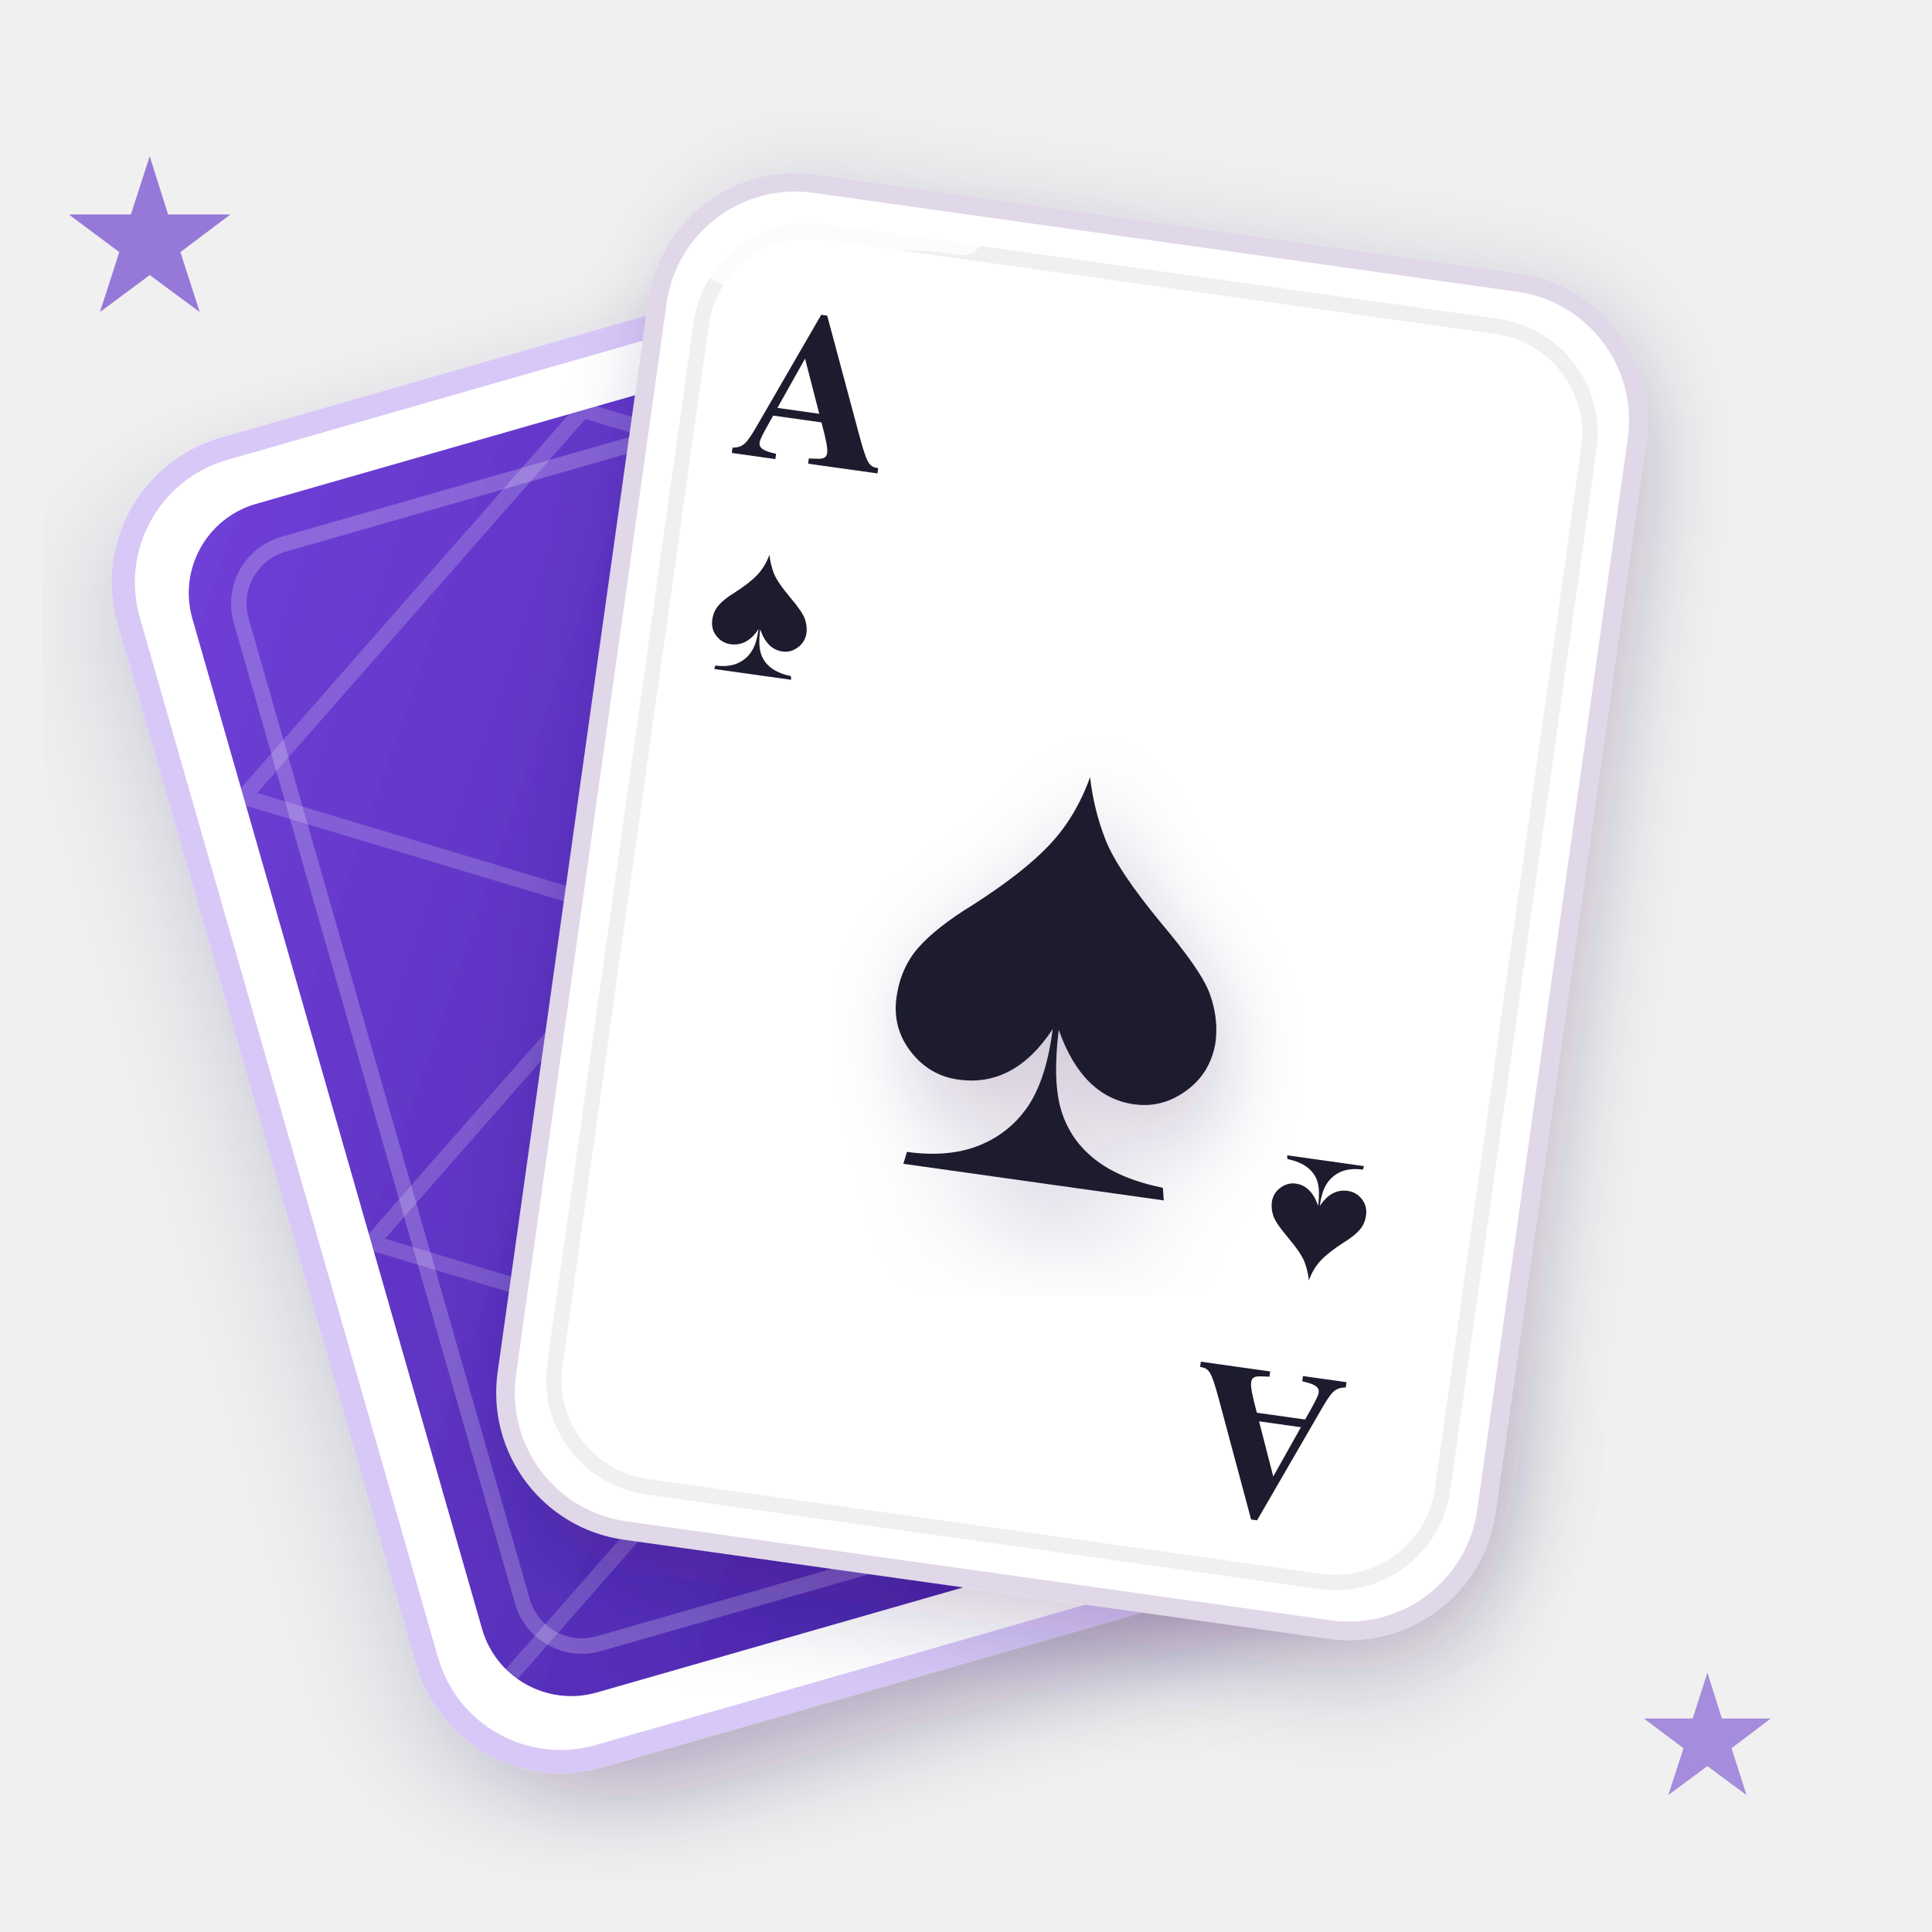
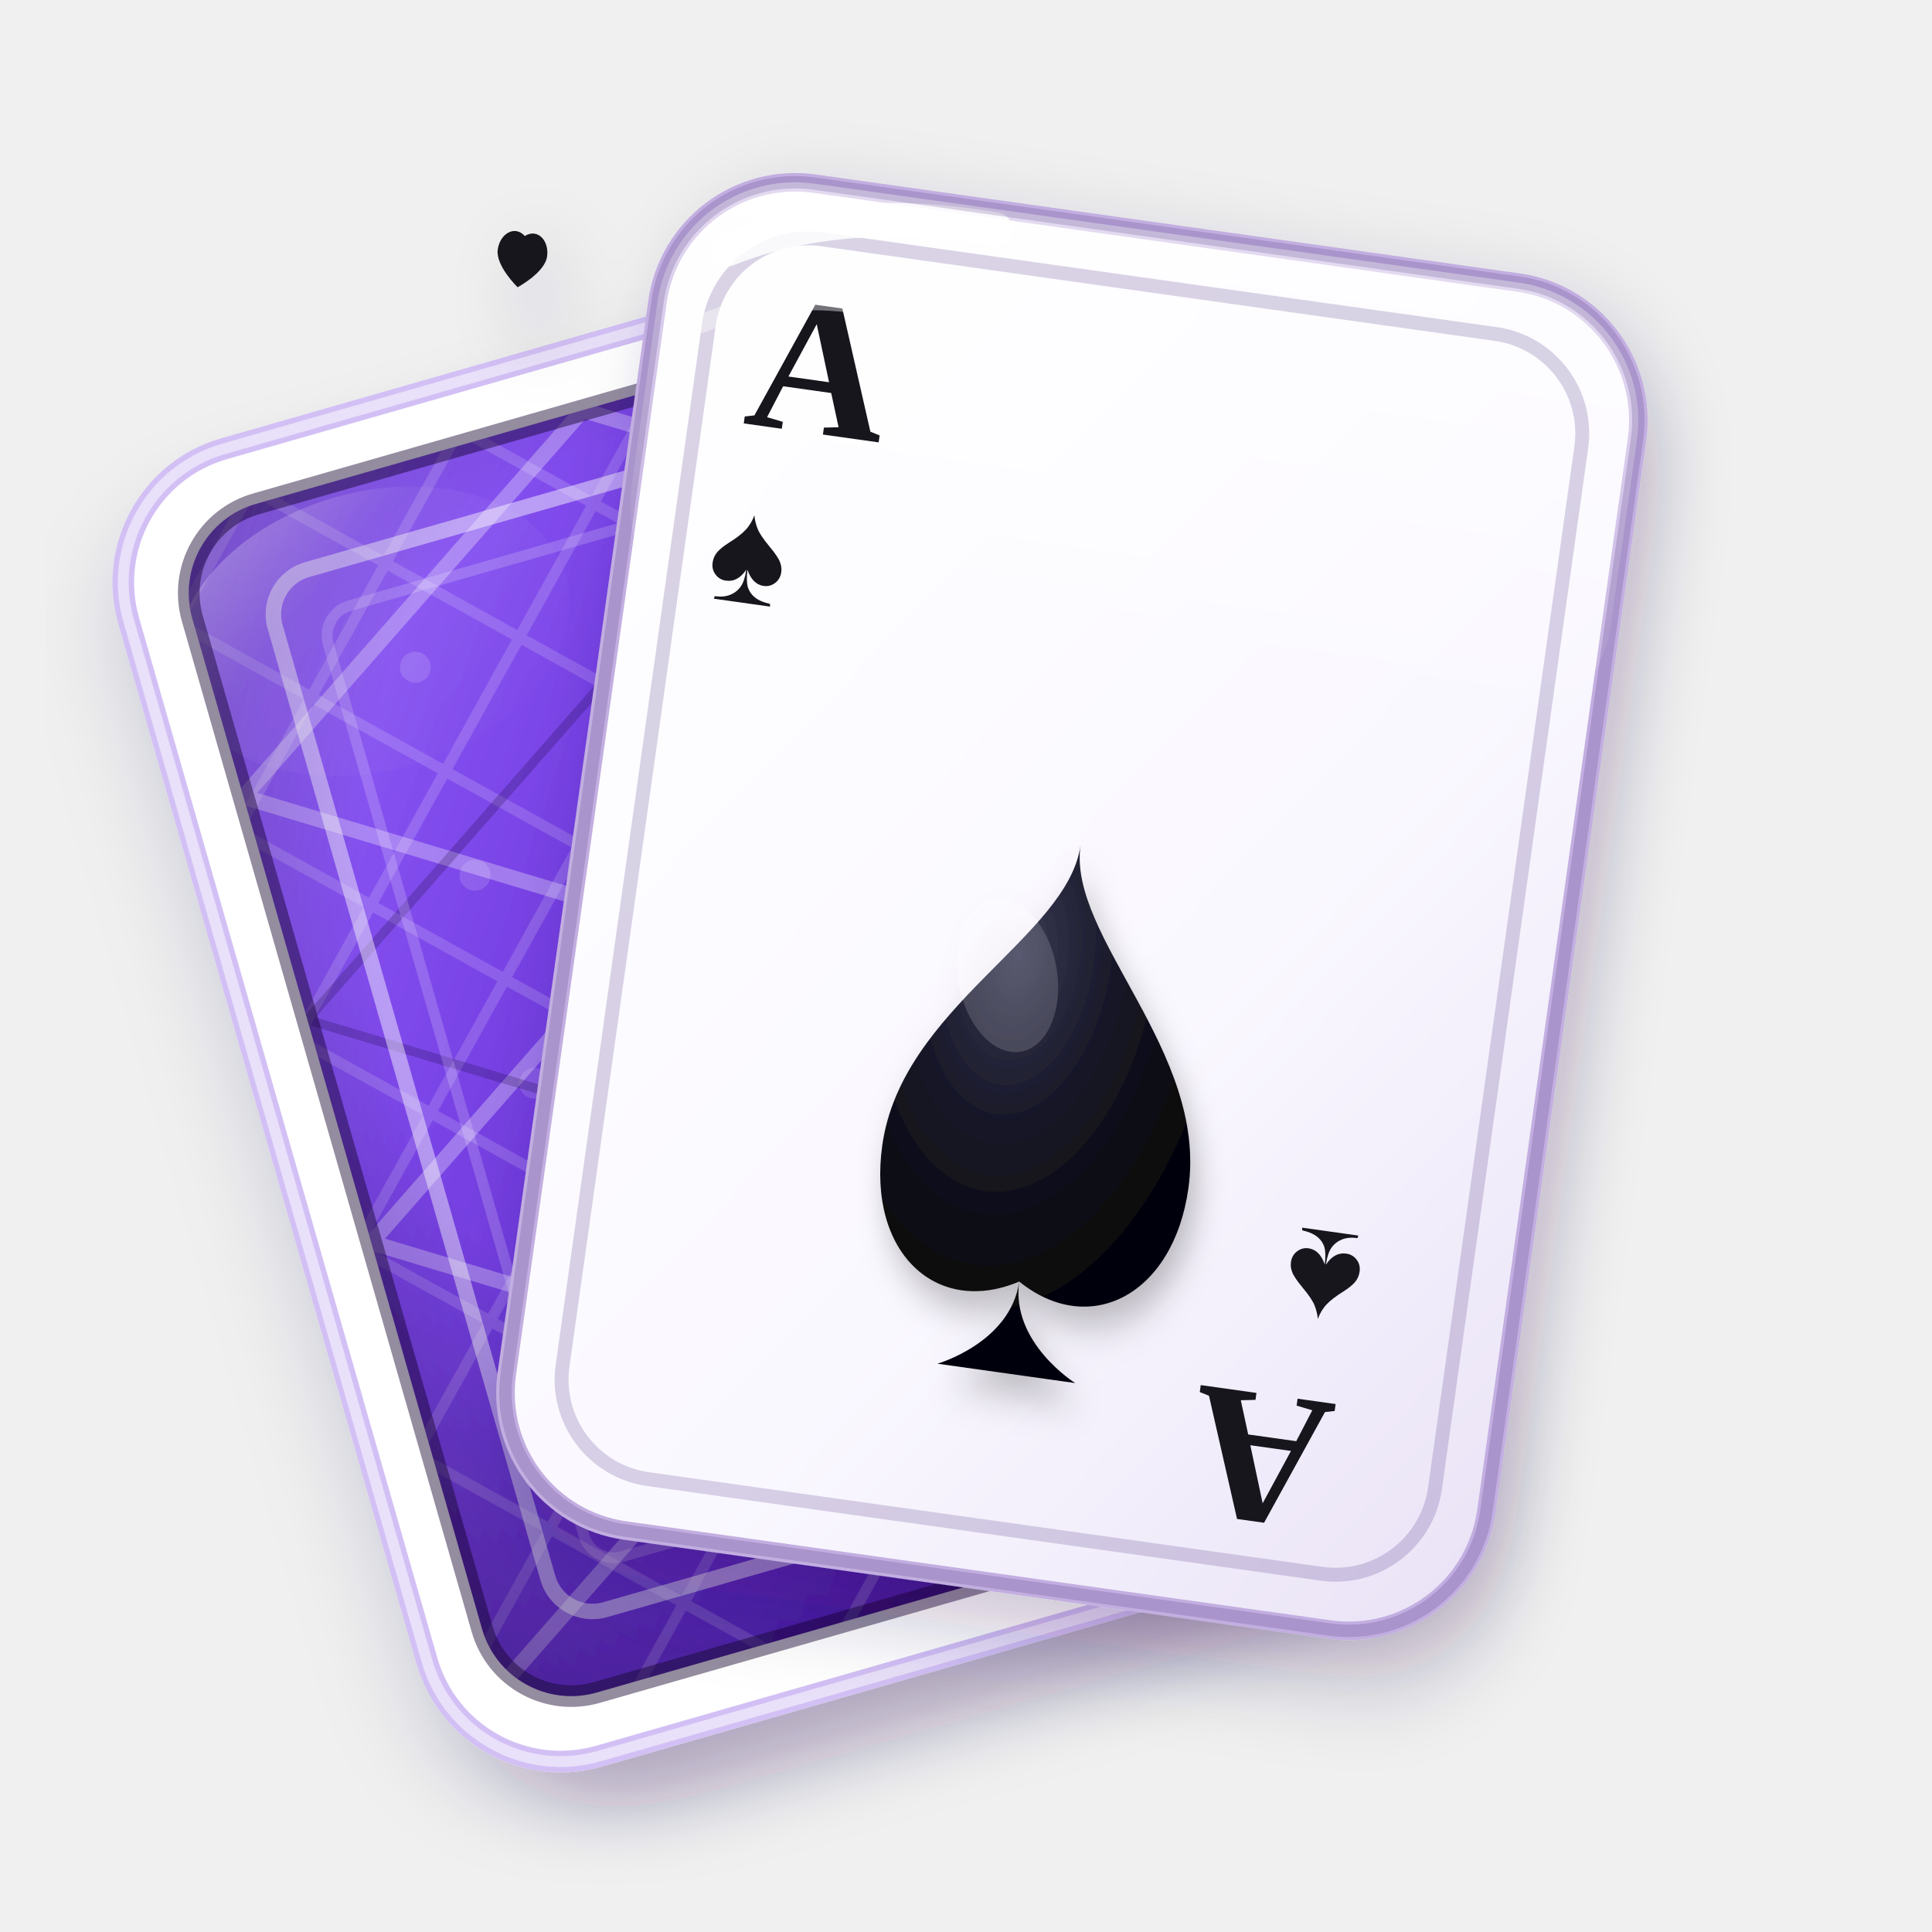
<svg xmlns="http://www.w3.org/2000/svg" viewBox="0 0 125 125">
  <defs>
-     <filter id="cardShadow">
-       <feDropShadow dx="2" dy="3" stdDeviation="4" flood-color="rgba(40,0,80,0.28)" />
+     <filter id="cardShadow" x="-40%" y="-40%" width="180%" height="180%">
+       <feGaussianBlur in="SourceAlpha" stdDeviation="3.2" result="blur" />
+       <feOffset in="blur" dx="2" dy="3.5" result="off" />
+       <feFlood flood-color="#28004E" flood-opacity="0.30" result="col" />
+       <feComposite in="col" in2="off" operator="in" result="sh" />
+       <feMerge>
+         <feMergeNode in="sh" />
+         <feMergeNode in="SourceGraphic" />
+       </feMerge>
    </filter>
-     <filter id="frontShadow">
-       <feDropShadow dx="1" dy="2" stdDeviation="3" flood-color="rgba(40,0,80,0.22)" />
+     <filter id="frontShadow" x="-40%" y="-40%" width="180%" height="180%">
+       <feGaussianBlur in="SourceAlpha" stdDeviation="2.6" result="blur" />
+       <feOffset in="blur" dx="1.4" dy="2.4" result="off" />
+       <feFlood flood-color="#28004E" flood-opacity="0.24" result="col" />
+       <feComposite in="col" in2="off" operator="in" result="sh" />
+       <feMerge>
+         <feMergeNode in="sh" />
+         <feMergeNode in="SourceGraphic" />
+       </feMerge>
+     </filter>
+     <filter id="pipShadow" x="-60%" y="-60%" width="220%" height="220%">
+       <feGaussianBlur in="SourceAlpha" stdDeviation="1.1" result="blur" />
+       <feOffset in="blur" dx="0.6" dy="1.2" result="off" />
+       <feFlood flood-color="#000000" flood-opacity="0.25" result="col" />
+       <feComposite in="col" in2="off" operator="in" result="sh" />
+       <feMerge>
+         <feMergeNode in="sh" />
+         <feMergeNode in="SourceGraphic" />
+       </feMerge>
    </filter>
    <linearGradient id="cardBackG" x1="0" y1="0" x2="1" y2="1">
-       <stop offset="0%" stop-color="#7040D8" />
-       <stop offset="100%" stop-color="#4020A0" />
+       <stop offset="0%" stop-color="#9A6BFF" />
+       <stop offset="30%" stop-color="#7B45E8" />
+       <stop offset="65%" stop-color="#5A26C0" />
+       <stop offset="100%" stop-color="#340C80" />
    </linearGradient>
+     <linearGradient id="cardBackSheen" x1="0" y1="0" x2="1" y2="1">
+       <stop offset="0%" stop-color="rgba(255,255,255,0.35)" />
+       <stop offset="35%" stop-color="rgba(255,255,255,0.05)" />
+       <stop offset="100%" stop-color="rgba(255,255,255,0)" />
+     </linearGradient>
+     <radialGradient id="cardBackVignette" cx="50%" cy="45%" r="75%">
+       <stop offset="55%" stop-color="rgba(0,0,0,0)" />
+       <stop offset="100%" stop-color="rgba(20,0,45,0.35)" />
+     </radialGradient>
+     <linearGradient id="cardFaceG" x1="0" y1="0" x2="1" y2="1">
+       <stop offset="0%" stop-color="#FFFFFF" />
+       <stop offset="60%" stop-color="#FAF8FF" />
+       <stop offset="100%" stop-color="#E9E2F6" />
+     </linearGradient>
+     <linearGradient id="faceSheen" x1="0" y1="0" x2="0" y2="1">
+       <stop offset="0%" stop-color="rgba(255,255,255,0.55)" />
+       <stop offset="100%" stop-color="rgba(255,255,255,0)" />
+     </linearGradient>
+     <radialGradient id="pipGloss" cx="35%" cy="22%" r="70%">
+       <stop offset="0%" stop-color="#3A3A55" />
+       <stop offset="45%" stop-color="#181828" />
+       <stop offset="100%" stop-color="#050508" />
+     </radialGradient>
+     <pattern id="latticeSm" width="14" height="14" patternUnits="userSpaceOnUse" patternTransform="rotate(0)">
+       <path d="M0,7 L7,0 L14,7 L7,14 Z" fill="none" stroke="rgba(255,255,255,0.16)" stroke-width="0.7" />
+       <circle cx="7" cy="7" r="1" fill="rgba(255,255,255,0.14)" />
+     </pattern>
+     <clipPath id="backClip">
+       <rect x="22" y="22" width="56" height="80" rx="6" />
+     </clipPath>
  </defs>
  <g transform="rotate(-16,60,68)" filter="url(#cardShadow)">
-     <rect x="18" y="18" width="64" height="88" rx="9" fill="white" stroke="#D8C8F8" stroke-width="1.5" />
-     <rect x="22" y="22" width="56" height="80" rx="6" fill="url(#cardBackG)" />
-     <g fill="none" stroke="rgba(255,255,255,0.18)" stroke-width="1">
-       <path d="M22,40 L50,22 L78,40 L50,58 Z" />
-       <path d="M22,70 L50,52 L78,70 L50,88 Z" />
-       <path d="M22,100 L50,82 L78,100" />
+     <rect x="18" y="18" width="64" height="88" rx="9" fill="white" stroke="#D2C0F5" stroke-width="1.4" />
+     <g clip-path="url(#backClip)">
+       <rect x="22" y="22" width="56" height="80" fill="url(#cardBackG)" />
+       <rect x="22" y="22" width="56" height="80" fill="url(#latticeSm)" />
+       <g fill="none" stroke="rgba(255,255,255,0.30)" stroke-width="1">
+         <path d="M22,40 L50,22 L78,40 L50,58 Z" />
+         <path d="M22,70 L50,52 L78,70 L50,88 Z" />
+         <path d="M22,100 L50,82 L78,100" />
+       </g>
+       <g fill="none" stroke="rgba(20,0,50,0.22)" stroke-width="0.6">
+         <path d="M22,55 L50,37 L78,55 L50,73 Z" />
+       </g>
+       <rect x="27" y="27" width="46" height="70" rx="3" fill="none" stroke="rgba(255,255,255,0.45)" stroke-width="1" />
+       <rect x="30" y="30" width="40" height="64" rx="2" fill="none" stroke="rgba(255,255,255,0.18)" stroke-width="0.7" />
+       <circle cx="50" cy="62" r="9" fill="none" stroke="rgba(255,255,255,0.35)" stroke-width="1" />
+       <circle cx="50" cy="62" r="4.2" fill="rgba(255,255,255,0.22)" />
+       <rect x="22" y="22" width="56" height="80" fill="url(#cardBackVignette)" />
+       <ellipse cx="33" cy="32" rx="13" ry="9" fill="url(#cardBackSheen)" />
    </g>
-     <rect x="25" y="25" width="50" height="74" rx="4" fill="none" stroke="rgba(255,255,255,0.22)" stroke-width="1" />
+     <rect x="22" y="22" width="56" height="80" rx="6" fill="none" stroke="rgba(18,0,44,0.45)" stroke-width="1.4" />
+     <rect x="18" y="18" width="64" height="88" rx="9" fill="none" stroke="rgba(255,255,255,0.5)" stroke-width="0.7" />
  </g>
  <g transform="rotate(8,64,68)" filter="url(#frontShadow)">
-     <rect x="36" y="14" width="64" height="88" rx="9" fill="white" stroke="#E0D8E8" stroke-width="1.2" />
-     <rect x="39" y="17" width="58" height="82" rx="7" fill="none" stroke="rgba(0,0,0,0.06)" stroke-width="1" />
-     <text x="42" y="32" font-size="14" font-weight="900" fill="#1A1A2E" font-family="Georgia,Times,serif" letter-spacing="-0.5">A</text>
-     <text x="42" y="46" font-size="13" fill="#1A1A2E" font-family="Arial">♠</text>
-     <text x="68" y="76" text-anchor="middle" font-size="44" fill="#1A1A2E" font-family="Arial" filter="url(#frontShadow)">♠</text>
-     <g transform="rotate(180,84,91)">
-       <text x="78" y="96" font-size="14" font-weight="900" fill="#1A1A2E" font-family="Georgia,Times,serif" letter-spacing="-0.5">A</text>
-       <text x="78" y="110" font-size="13" fill="#1A1A2E" font-family="Arial">♠</text>
+     <rect x="36" y="14" width="64" height="88" rx="9" fill="url(#cardFaceG)" stroke="#C2AEE0" stroke-width="1.2" />
+     <rect x="36" y="14" width="64" height="30" rx="9" fill="url(#faceSheen)" />
+     <rect x="39.5" y="17.5" width="57" height="81" rx="6.5" fill="none" stroke="rgba(90,60,140,0.22)" stroke-width="0.9" />
+     <g font-family="Georgia, 'Times New Roman', serif">
+       <text x="42.5" y="30" font-size="12.5" font-weight="700" fill="#15151F" letter-spacing="-0.3">A</text>
+       <path d="M46 34 C46 32.3 44.6 31.2 43.4 32.2 C42.2 31.2 40.8 32.3 40.8 34 C40.8 35.7 43.4 37.6 43.4 37.6 C43.4 37.6 46 35.7 46 34 Z" fill="#15151F" transform="translate(0,0) scale(0.62)" transform-origin="43 34" />
+       <text x="41.6" y="41.5" font-size="9.5" fill="#15151F">♠</text>
    </g>
-     <path d="M 40 20 Q 46 16 55 16" fill="none" stroke="rgba(255,255,255,0.8)" stroke-width="2.5" stroke-linecap="round" />
+     <g filter="url(#pipShadow)">
+       <path d="M68,54              C 68,60 58,66 58,75              C 58,82 63,85.5 68,82.5              C 68,86.5 63.5,88.5 63.5,88.5              L 72.5,88.5              C 72.5,88.5 68,86.5 68,82.5              C 73,85.5 78,82 78,75              C 78,66 68,60 68,54 Z" fill="url(#pipGloss)" />
+       <ellipse cx="64.5" cy="63" rx="3.2" ry="5" fill="rgba(255,255,255,0.16)" transform="rotate(-18 64.5 63)" />
+     </g>
+     <g transform="rotate(180,84,91)" font-family="Georgia, 'Times New Roman', serif">
+       <text x="78.5" y="94.5" font-size="12.5" font-weight="700" fill="#15151F" letter-spacing="-0.3">A</text>
+       <text x="78" y="105.5" font-size="9.5" fill="#15151F">♠</text>
+     </g>
+     <path d="M 40 19 Q 47 15 57 15.3" fill="none" stroke="rgba(255,255,255,0.85)" stroke-width="2.2" stroke-linecap="round" />
+     <path d="M 39 24 Q 44 21 50 21.4" fill="none" stroke="rgba(255,255,255,0.4)" stroke-width="1.2" stroke-linecap="round" />
+     <rect x="36" y="14" width="64" height="88" rx="9" fill="none" stroke="rgba(60,30,110,0.18)" stroke-width="0.8" />
  </g>
-   <text x="4" y="20" font-size="14" fill="rgba(90,40,200,0.60)" font-family="serif">★</text>
-   <text x="106" y="116" font-size="11" fill="rgba(90,40,200,0.50)" font-family="serif">★</text>
</svg>
